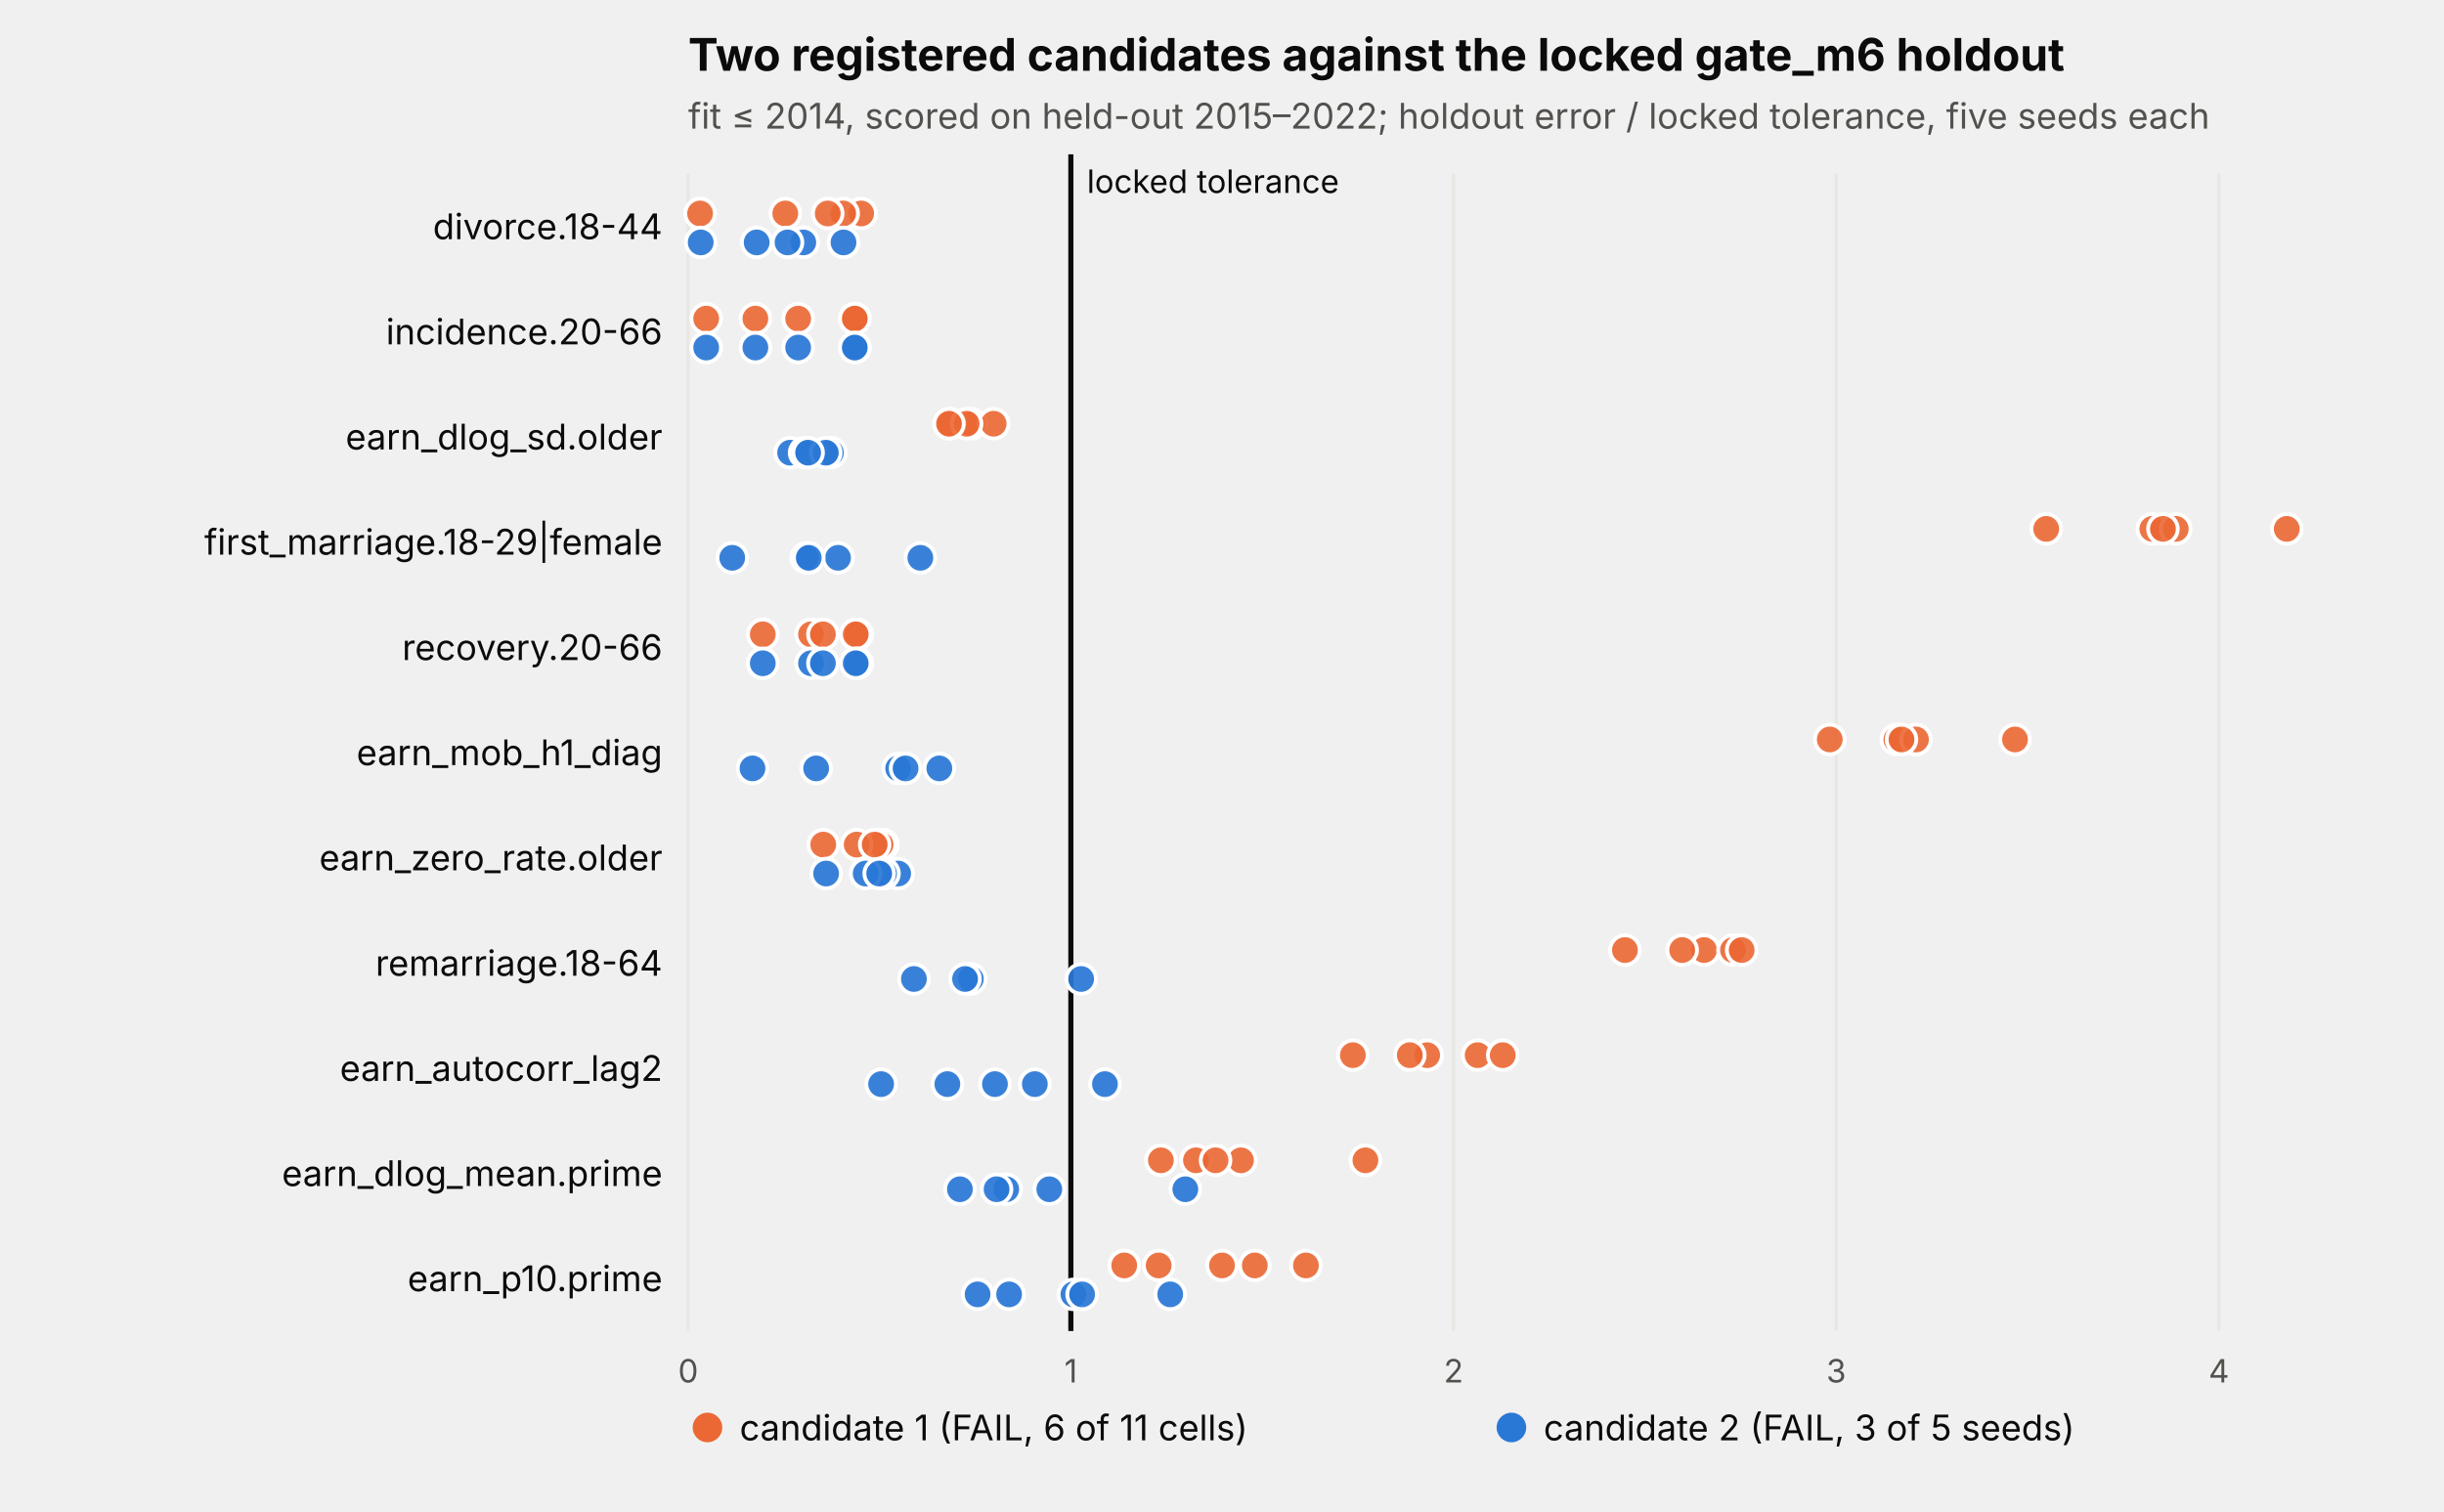
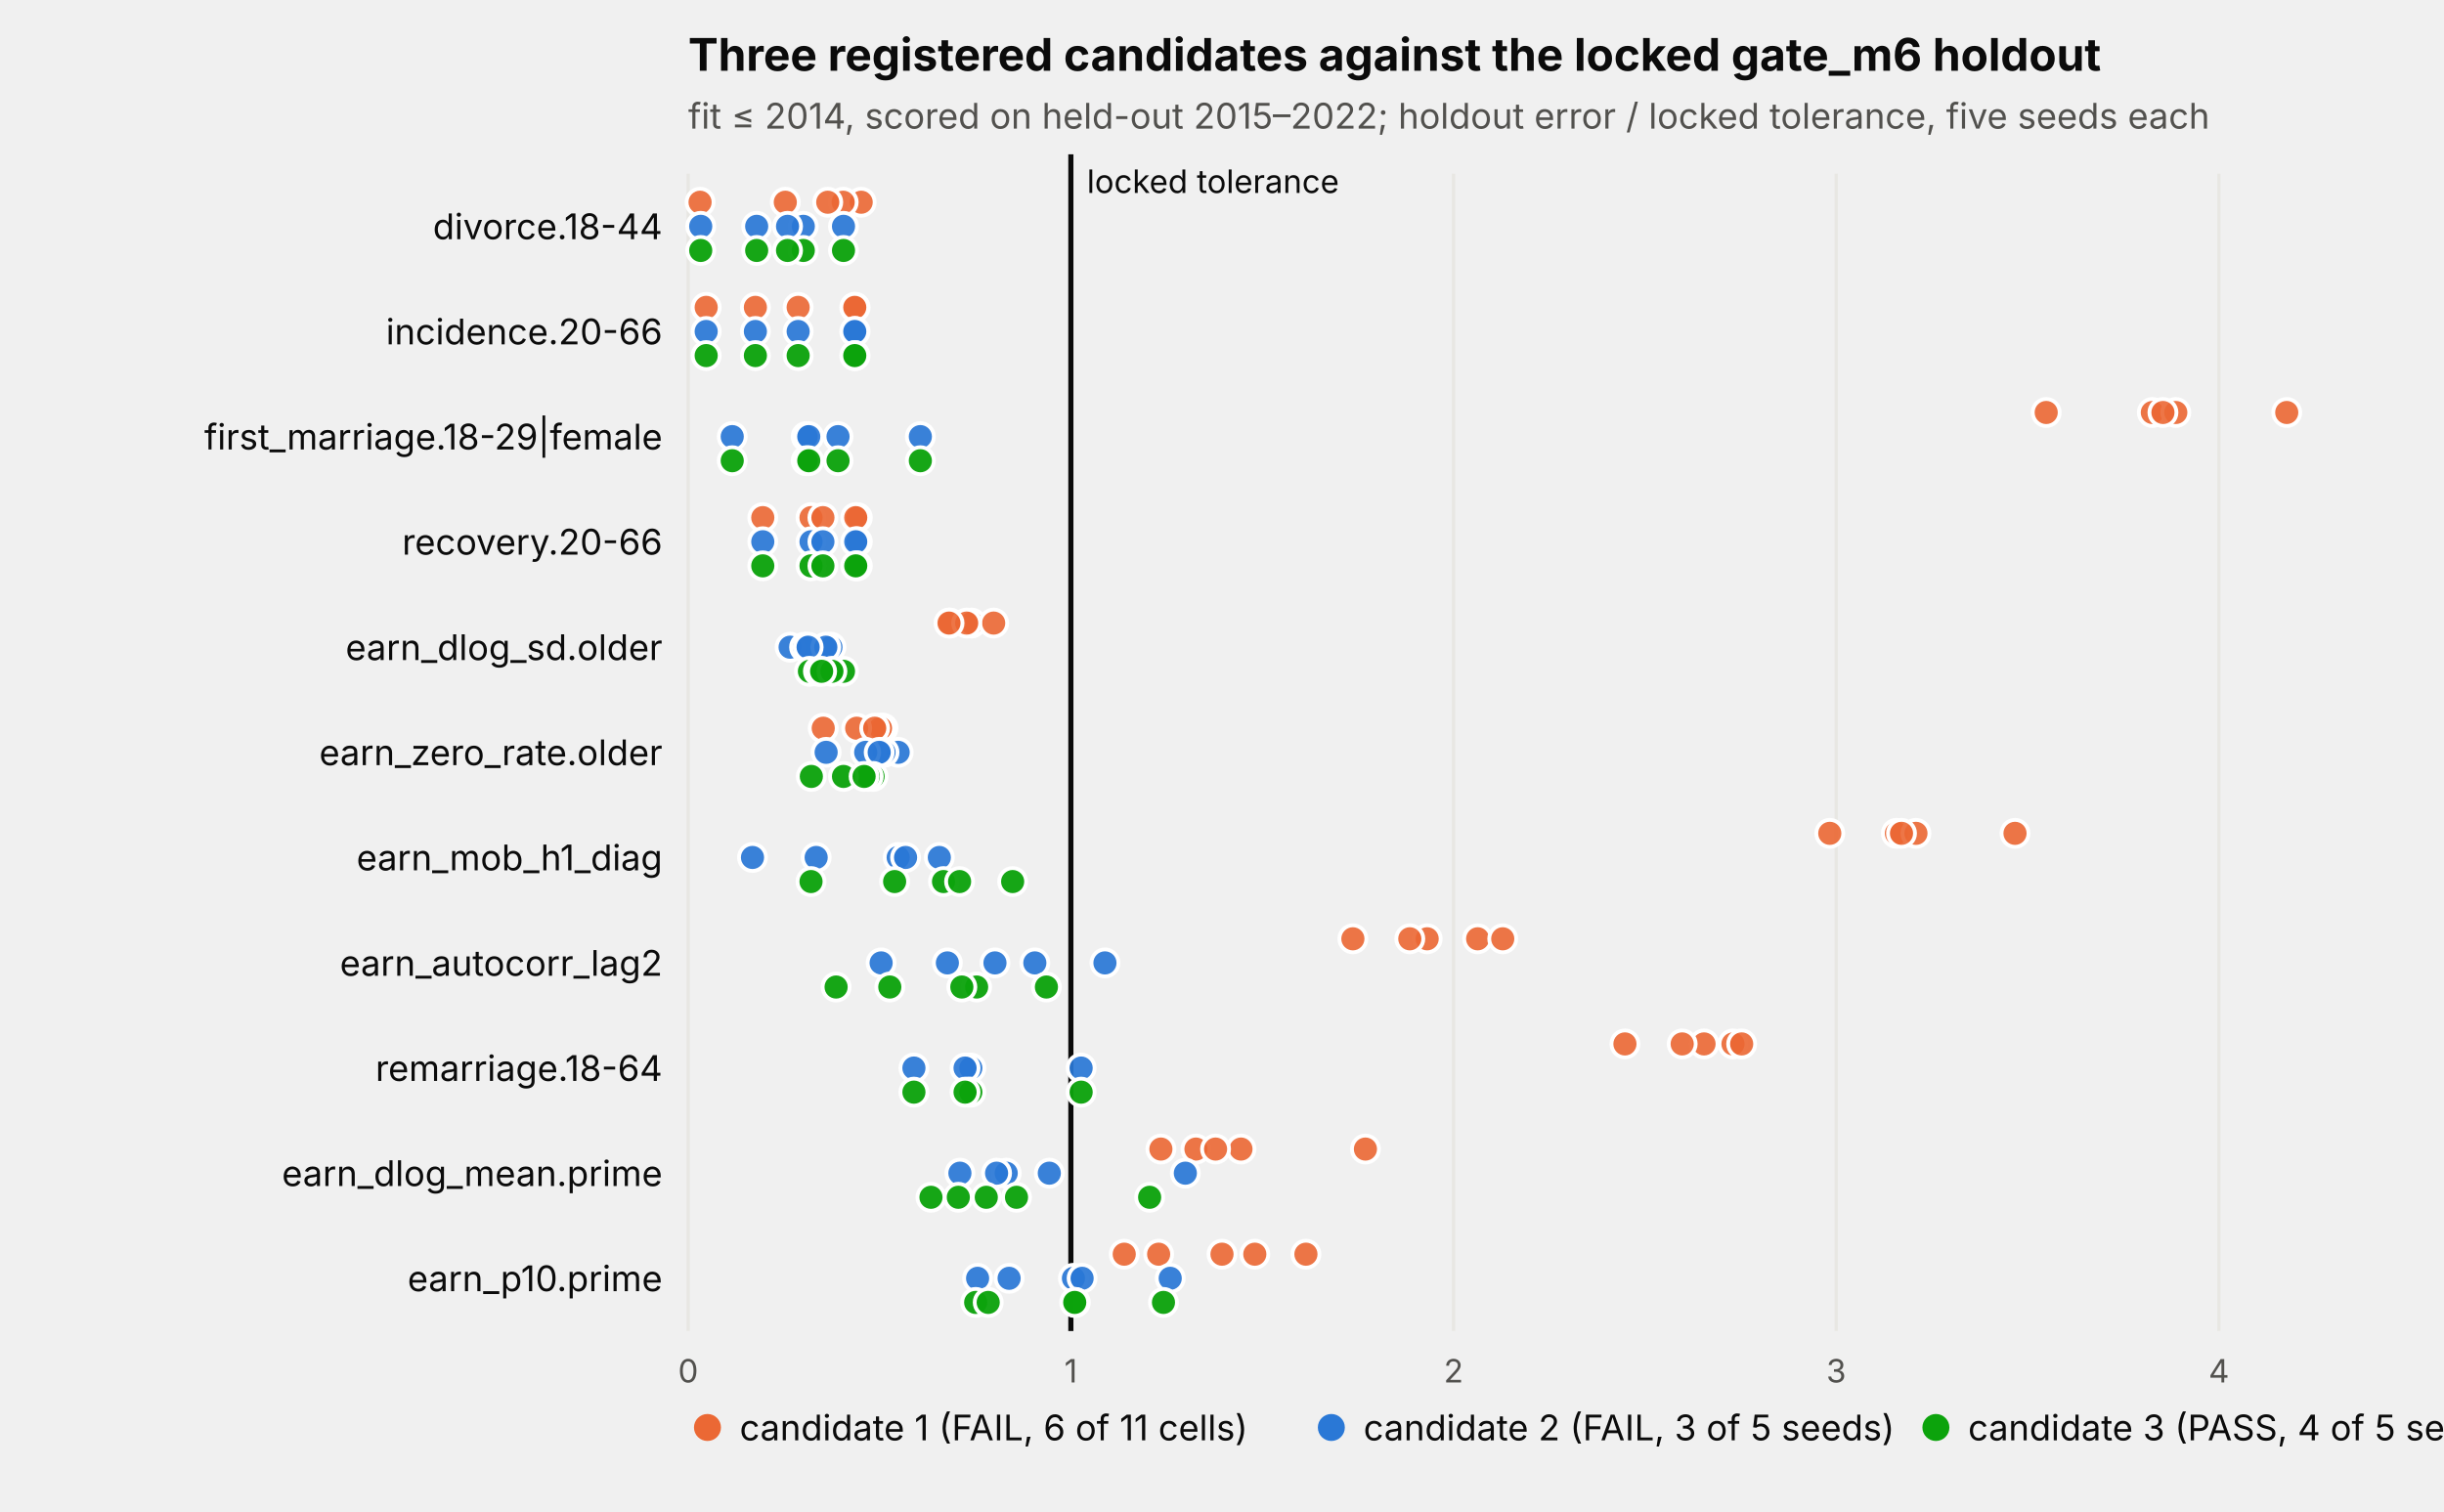
<svg xmlns="http://www.w3.org/2000/svg" viewBox="0 0 760 470" width="760" height="470" style="max-width:100%;height:auto;background:#ffffff">
-   <text x="214.0" y="22.0" font-family="system-ui, -apple-system, sans-serif" font-size="14" fill="#0b0b0b" text-anchor="start" font-weight="bold">Two registered candidates against the locked gate_m6 holdout</text>
+   <text x="214.0" y="22.0" font-family="system-ui, -apple-system, sans-serif" font-size="14" fill="#0b0b0b" text-anchor="start" font-weight="bold">Three registered candidates against the locked gate_m6 holdout</text>
  <text x="214.0" y="40.0" font-family="system-ui, -apple-system, sans-serif" font-size="11" fill="#52514e" text-anchor="start" font-weight="normal">fit ≤ 2014, scored on held-out 2015–2022; holdout error / locked tolerance, five seeds each</text>
  <line x1="214.0" y1="54" x2="214.0" y2="414" stroke="#e8e7e3" stroke-width="1" />
  <text x="214.0" y="430.0" font-family="system-ui, -apple-system, sans-serif" font-size="10" fill="#52514e" text-anchor="middle" font-weight="normal">0</text>
  <line x1="333.0" y1="54" x2="333.0" y2="414" stroke="#e8e7e3" stroke-width="1" />
  <text x="333.0" y="430.0" font-family="system-ui, -apple-system, sans-serif" font-size="10" fill="#52514e" text-anchor="middle" font-weight="normal">1</text>
  <line x1="452.0" y1="54" x2="452.0" y2="414" stroke="#e8e7e3" stroke-width="1" />
  <text x="452.0" y="430.0" font-family="system-ui, -apple-system, sans-serif" font-size="10" fill="#52514e" text-anchor="middle" font-weight="normal">2</text>
  <line x1="571.0" y1="54" x2="571.0" y2="414" stroke="#e8e7e3" stroke-width="1" />
  <text x="571.0" y="430.0" font-family="system-ui, -apple-system, sans-serif" font-size="10" fill="#52514e" text-anchor="middle" font-weight="normal">3</text>
  <line x1="690.0" y1="54" x2="690.0" y2="414" stroke="#e8e7e3" stroke-width="1" />
  <text x="690.0" y="430.0" font-family="system-ui, -apple-system, sans-serif" font-size="10" fill="#52514e" text-anchor="middle" font-weight="normal">4</text>
  <line x1="333.0" y1="48" x2="333.0" y2="414" stroke="#0b0b0b" stroke-width="1.6" />
  <text x="338.0" y="60.0" font-family="system-ui, -apple-system, sans-serif" font-size="10" fill="#0b0b0b" text-anchor="start" font-weight="normal">locked tolerance</text>
  <text x="206.0" y="74.4" font-family="system-ui, -apple-system, sans-serif" font-size="11" fill="#0b0b0b" text-anchor="end" font-weight="normal">divorce.18-44</text>
-   <circle cx="267.8" cy="66.4" r="4.6" fill="#eb6834" fill-opacity="0.9" stroke="#ffffff" stroke-width="1.2" />
-   <circle cx="262.2" cy="66.4" r="4.6" fill="#eb6834" fill-opacity="0.9" stroke="#ffffff" stroke-width="1.2" />
-   <circle cx="217.7" cy="66.4" r="4.6" fill="#eb6834" fill-opacity="0.9" stroke="#ffffff" stroke-width="1.2" />
-   <circle cx="257.4" cy="66.4" r="4.6" fill="#eb6834" fill-opacity="0.9" stroke="#ffffff" stroke-width="1.2" />
-   <circle cx="244.2" cy="66.4" r="4.6" fill="#eb6834" fill-opacity="0.9" stroke="#ffffff" stroke-width="1.2" />
-   <circle cx="262.3" cy="75.4" r="4.6" fill="#2a78d6" fill-opacity="0.92" stroke="#ffffff" stroke-width="1.2" />
-   <circle cx="249.8" cy="75.4" r="4.6" fill="#2a78d6" fill-opacity="0.92" stroke="#ffffff" stroke-width="1.2" />
-   <circle cx="217.9" cy="75.4" r="4.6" fill="#2a78d6" fill-opacity="0.92" stroke="#ffffff" stroke-width="1.2" />
-   <circle cx="244.9" cy="75.4" r="4.6" fill="#2a78d6" fill-opacity="0.92" stroke="#ffffff" stroke-width="1.2" />
-   <circle cx="235.3" cy="75.4" r="4.6" fill="#2a78d6" fill-opacity="0.92" stroke="#ffffff" stroke-width="1.2" />
+   <circle cx="267.8" cy="62.9" r="4.2" fill="#eb6834" fill-opacity="0.9" stroke="#ffffff" stroke-width="1.2" />
+   <circle cx="262.2" cy="62.9" r="4.2" fill="#eb6834" fill-opacity="0.9" stroke="#ffffff" stroke-width="1.2" />
+   <circle cx="217.7" cy="62.9" r="4.2" fill="#eb6834" fill-opacity="0.9" stroke="#ffffff" stroke-width="1.2" />
+   <circle cx="257.4" cy="62.9" r="4.2" fill="#eb6834" fill-opacity="0.9" stroke="#ffffff" stroke-width="1.2" />
+   <circle cx="244.2" cy="62.9" r="4.2" fill="#eb6834" fill-opacity="0.9" stroke="#ffffff" stroke-width="1.2" />
+   <circle cx="262.3" cy="70.4" r="4.2" fill="#2a78d6" fill-opacity="0.92" stroke="#ffffff" stroke-width="1.2" />
+   <circle cx="249.8" cy="70.4" r="4.2" fill="#2a78d6" fill-opacity="0.92" stroke="#ffffff" stroke-width="1.2" />
+   <circle cx="217.9" cy="70.4" r="4.2" fill="#2a78d6" fill-opacity="0.92" stroke="#ffffff" stroke-width="1.2" />
+   <circle cx="244.9" cy="70.4" r="4.2" fill="#2a78d6" fill-opacity="0.92" stroke="#ffffff" stroke-width="1.2" />
+   <circle cx="235.3" cy="70.4" r="4.2" fill="#2a78d6" fill-opacity="0.92" stroke="#ffffff" stroke-width="1.2" />
+   <circle cx="262.3" cy="77.9" r="4.2" fill="#0ca30c" fill-opacity="0.95" stroke="#ffffff" stroke-width="1.2" />
+   <circle cx="249.8" cy="77.9" r="4.2" fill="#0ca30c" fill-opacity="0.95" stroke="#ffffff" stroke-width="1.2" />
+   <circle cx="217.9" cy="77.9" r="4.2" fill="#0ca30c" fill-opacity="0.95" stroke="#ffffff" stroke-width="1.2" />
+   <circle cx="244.9" cy="77.9" r="4.2" fill="#0ca30c" fill-opacity="0.95" stroke="#ffffff" stroke-width="1.2" />
+   <circle cx="235.3" cy="77.9" r="4.2" fill="#0ca30c" fill-opacity="0.95" stroke="#ffffff" stroke-width="1.2" />
  <text x="206.0" y="107.1" font-family="system-ui, -apple-system, sans-serif" font-size="11" fill="#0b0b0b" text-anchor="end" font-weight="normal">incidence.20-66</text>
-   <circle cx="265.9" cy="99.1" r="4.6" fill="#eb6834" fill-opacity="0.9" stroke="#ffffff" stroke-width="1.2" />
-   <circle cx="219.6" cy="99.1" r="4.6" fill="#eb6834" fill-opacity="0.9" stroke="#ffffff" stroke-width="1.2" />
-   <circle cx="248.2" cy="99.1" r="4.6" fill="#eb6834" fill-opacity="0.9" stroke="#ffffff" stroke-width="1.2" />
-   <circle cx="265.8" cy="99.1" r="4.6" fill="#eb6834" fill-opacity="0.9" stroke="#ffffff" stroke-width="1.2" />
-   <circle cx="234.9" cy="99.1" r="4.6" fill="#eb6834" fill-opacity="0.9" stroke="#ffffff" stroke-width="1.2" />
-   <circle cx="265.9" cy="108.1" r="4.6" fill="#2a78d6" fill-opacity="0.92" stroke="#ffffff" stroke-width="1.2" />
-   <circle cx="219.6" cy="108.1" r="4.6" fill="#2a78d6" fill-opacity="0.92" stroke="#ffffff" stroke-width="1.2" />
-   <circle cx="248.2" cy="108.1" r="4.6" fill="#2a78d6" fill-opacity="0.92" stroke="#ffffff" stroke-width="1.2" />
-   <circle cx="265.8" cy="108.1" r="4.6" fill="#2a78d6" fill-opacity="0.92" stroke="#ffffff" stroke-width="1.2" />
-   <circle cx="234.9" cy="108.1" r="4.6" fill="#2a78d6" fill-opacity="0.92" stroke="#ffffff" stroke-width="1.2" />
-   <text x="206.0" y="139.8" font-family="system-ui, -apple-system, sans-serif" font-size="11" fill="#0b0b0b" text-anchor="end" font-weight="normal">earn_dlog_sd.older</text>
-   <circle cx="302.1" cy="131.8" r="4.6" fill="#eb6834" fill-opacity="0.9" stroke="#ffffff" stroke-width="1.2" />
-   <circle cx="309.0" cy="131.8" r="4.6" fill="#eb6834" fill-opacity="0.9" stroke="#ffffff" stroke-width="1.2" />
-   <circle cx="295.4" cy="131.8" r="4.6" fill="#eb6834" fill-opacity="0.9" stroke="#ffffff" stroke-width="1.2" />
-   <circle cx="300.6" cy="131.8" r="4.6" fill="#eb6834" fill-opacity="0.9" stroke="#ffffff" stroke-width="1.2" />
-   <circle cx="295.1" cy="131.8" r="4.6" fill="#eb6834" fill-opacity="0.9" stroke="#ffffff" stroke-width="1.2" />
-   <circle cx="258.4" cy="140.8" r="4.6" fill="#2a78d6" fill-opacity="0.92" stroke="#ffffff" stroke-width="1.2" />
-   <circle cx="245.7" cy="140.8" r="4.6" fill="#2a78d6" fill-opacity="0.92" stroke="#ffffff" stroke-width="1.2" />
-   <circle cx="250.2" cy="140.8" r="4.6" fill="#2a78d6" fill-opacity="0.92" stroke="#ffffff" stroke-width="1.2" />
-   <circle cx="256.8" cy="140.8" r="4.6" fill="#2a78d6" fill-opacity="0.92" stroke="#ffffff" stroke-width="1.2" />
-   <circle cx="251.3" cy="140.8" r="4.6" fill="#2a78d6" fill-opacity="0.92" stroke="#ffffff" stroke-width="1.2" />
-   <text x="206.0" y="172.5" font-family="system-ui, -apple-system, sans-serif" font-size="11" fill="#0b0b0b" text-anchor="end" font-weight="normal">first_marriage.18-29|female</text>
-   <circle cx="669.3" cy="164.5" r="4.6" fill="#eb6834" fill-opacity="0.9" stroke="#ffffff" stroke-width="1.2" />
-   <circle cx="636.3" cy="164.5" r="4.6" fill="#eb6834" fill-opacity="0.9" stroke="#ffffff" stroke-width="1.2" />
-   <circle cx="711.1" cy="164.5" r="4.6" fill="#eb6834" fill-opacity="0.9" stroke="#ffffff" stroke-width="1.2" />
-   <circle cx="676.6" cy="164.5" r="4.6" fill="#eb6834" fill-opacity="0.9" stroke="#ffffff" stroke-width="1.2" />
-   <circle cx="672.6" cy="164.5" r="4.6" fill="#eb6834" fill-opacity="0.9" stroke="#ffffff" stroke-width="1.2" />
-   <circle cx="260.6" cy="173.5" r="4.6" fill="#2a78d6" fill-opacity="0.92" stroke="#ffffff" stroke-width="1.2" />
-   <circle cx="286.2" cy="173.5" r="4.6" fill="#2a78d6" fill-opacity="0.92" stroke="#ffffff" stroke-width="1.2" />
-   <circle cx="227.7" cy="173.5" r="4.6" fill="#2a78d6" fill-opacity="0.92" stroke="#ffffff" stroke-width="1.2" />
-   <circle cx="250.7" cy="173.5" r="4.6" fill="#2a78d6" fill-opacity="0.92" stroke="#ffffff" stroke-width="1.2" />
-   <circle cx="251.5" cy="173.5" r="4.6" fill="#2a78d6" fill-opacity="0.92" stroke="#ffffff" stroke-width="1.2" />
-   <text x="206.0" y="205.3" font-family="system-ui, -apple-system, sans-serif" font-size="11" fill="#0b0b0b" text-anchor="end" font-weight="normal">recovery.20-66</text>
-   <circle cx="252.2" cy="197.3" r="4.6" fill="#eb6834" fill-opacity="0.9" stroke="#ffffff" stroke-width="1.2" />
-   <circle cx="255.9" cy="197.3" r="4.6" fill="#eb6834" fill-opacity="0.9" stroke="#ffffff" stroke-width="1.2" />
-   <circle cx="266.6" cy="197.3" r="4.6" fill="#eb6834" fill-opacity="0.9" stroke="#ffffff" stroke-width="1.2" />
-   <circle cx="237.2" cy="197.3" r="4.6" fill="#eb6834" fill-opacity="0.9" stroke="#ffffff" stroke-width="1.2" />
-   <circle cx="266.1" cy="197.3" r="4.6" fill="#eb6834" fill-opacity="0.9" stroke="#ffffff" stroke-width="1.2" />
-   <circle cx="252.2" cy="206.3" r="4.6" fill="#2a78d6" fill-opacity="0.92" stroke="#ffffff" stroke-width="1.2" />
-   <circle cx="255.9" cy="206.3" r="4.6" fill="#2a78d6" fill-opacity="0.92" stroke="#ffffff" stroke-width="1.2" />
-   <circle cx="266.6" cy="206.3" r="4.6" fill="#2a78d6" fill-opacity="0.92" stroke="#ffffff" stroke-width="1.2" />
-   <circle cx="237.2" cy="206.3" r="4.6" fill="#2a78d6" fill-opacity="0.92" stroke="#ffffff" stroke-width="1.2" />
-   <circle cx="266.1" cy="206.3" r="4.6" fill="#2a78d6" fill-opacity="0.92" stroke="#ffffff" stroke-width="1.2" />
-   <text x="206.0" y="238.0" font-family="system-ui, -apple-system, sans-serif" font-size="11" fill="#0b0b0b" text-anchor="end" font-weight="normal">earn_mob_h1_diag</text>
-   <circle cx="589.7" cy="230.0" r="4.6" fill="#eb6834" fill-opacity="0.9" stroke="#ffffff" stroke-width="1.2" />
-   <circle cx="595.8" cy="230.0" r="4.6" fill="#eb6834" fill-opacity="0.9" stroke="#ffffff" stroke-width="1.2" />
-   <circle cx="591.3" cy="230.0" r="4.6" fill="#eb6834" fill-opacity="0.9" stroke="#ffffff" stroke-width="1.2" />
-   <circle cx="569.0" cy="230.0" r="4.6" fill="#eb6834" fill-opacity="0.9" stroke="#ffffff" stroke-width="1.2" />
-   <circle cx="626.6" cy="230.0" r="4.6" fill="#eb6834" fill-opacity="0.9" stroke="#ffffff" stroke-width="1.2" />
-   <circle cx="279.3" cy="239.0" r="4.6" fill="#2a78d6" fill-opacity="0.92" stroke="#ffffff" stroke-width="1.2" />
-   <circle cx="253.8" cy="239.0" r="4.6" fill="#2a78d6" fill-opacity="0.92" stroke="#ffffff" stroke-width="1.2" />
-   <circle cx="292.1" cy="239.0" r="4.6" fill="#2a78d6" fill-opacity="0.92" stroke="#ffffff" stroke-width="1.2" />
-   <circle cx="281.6" cy="239.0" r="4.6" fill="#2a78d6" fill-opacity="0.92" stroke="#ffffff" stroke-width="1.2" />
-   <circle cx="234.0" cy="239.0" r="4.6" fill="#2a78d6" fill-opacity="0.92" stroke="#ffffff" stroke-width="1.2" />
-   <text x="206.0" y="270.7" font-family="system-ui, -apple-system, sans-serif" font-size="11" fill="#0b0b0b" text-anchor="end" font-weight="normal">earn_zero_rate.older</text>
-   <circle cx="274.6" cy="262.7" r="4.6" fill="#eb6834" fill-opacity="0.9" stroke="#ffffff" stroke-width="1.2" />
-   <circle cx="273.8" cy="262.7" r="4.6" fill="#eb6834" fill-opacity="0.9" stroke="#ffffff" stroke-width="1.2" />
-   <circle cx="266.4" cy="262.7" r="4.6" fill="#eb6834" fill-opacity="0.9" stroke="#ffffff" stroke-width="1.2" />
-   <circle cx="272.0" cy="262.7" r="4.6" fill="#eb6834" fill-opacity="0.9" stroke="#ffffff" stroke-width="1.2" />
-   <circle cx="256.0" cy="262.7" r="4.6" fill="#eb6834" fill-opacity="0.9" stroke="#ffffff" stroke-width="1.2" />
-   <circle cx="279.3" cy="271.7" r="4.6" fill="#2a78d6" fill-opacity="0.92" stroke="#ffffff" stroke-width="1.2" />
-   <circle cx="274.9" cy="271.7" r="4.6" fill="#2a78d6" fill-opacity="0.92" stroke="#ffffff" stroke-width="1.2" />
-   <circle cx="269.2" cy="271.7" r="4.6" fill="#2a78d6" fill-opacity="0.92" stroke="#ffffff" stroke-width="1.2" />
-   <circle cx="273.4" cy="271.7" r="4.6" fill="#2a78d6" fill-opacity="0.92" stroke="#ffffff" stroke-width="1.2" />
-   <circle cx="256.9" cy="271.7" r="4.6" fill="#2a78d6" fill-opacity="0.92" stroke="#ffffff" stroke-width="1.2" />
-   <text x="206.0" y="303.5" font-family="system-ui, -apple-system, sans-serif" font-size="11" fill="#0b0b0b" text-anchor="end" font-weight="normal">remarriage.18-64</text>
-   <circle cx="505.3" cy="295.5" r="4.6" fill="#eb6834" fill-opacity="0.9" stroke="#ffffff" stroke-width="1.2" />
-   <circle cx="529.9" cy="295.5" r="4.6" fill="#eb6834" fill-opacity="0.9" stroke="#ffffff" stroke-width="1.2" />
-   <circle cx="538.9" cy="295.5" r="4.6" fill="#eb6834" fill-opacity="0.9" stroke="#ffffff" stroke-width="1.2" />
-   <circle cx="523.1" cy="295.5" r="4.6" fill="#eb6834" fill-opacity="0.9" stroke="#ffffff" stroke-width="1.2" />
-   <circle cx="541.6" cy="295.5" r="4.6" fill="#eb6834" fill-opacity="0.9" stroke="#ffffff" stroke-width="1.2" />
-   <circle cx="284.2" cy="304.5" r="4.6" fill="#2a78d6" fill-opacity="0.92" stroke="#ffffff" stroke-width="1.2" />
-   <circle cx="301.1" cy="304.5" r="4.6" fill="#2a78d6" fill-opacity="0.92" stroke="#ffffff" stroke-width="1.2" />
-   <circle cx="336.2" cy="304.5" r="4.6" fill="#2a78d6" fill-opacity="0.92" stroke="#ffffff" stroke-width="1.2" />
-   <circle cx="301.9" cy="304.5" r="4.6" fill="#2a78d6" fill-opacity="0.92" stroke="#ffffff" stroke-width="1.2" />
-   <circle cx="300.1" cy="304.5" r="4.6" fill="#2a78d6" fill-opacity="0.92" stroke="#ffffff" stroke-width="1.2" />
-   <text x="206.0" y="336.2" font-family="system-ui, -apple-system, sans-serif" font-size="11" fill="#0b0b0b" text-anchor="end" font-weight="normal">earn_autocorr_lag2</text>
-   <circle cx="459.5" cy="328.2" r="4.6" fill="#eb6834" fill-opacity="0.9" stroke="#ffffff" stroke-width="1.2" />
-   <circle cx="443.8" cy="328.2" r="4.6" fill="#eb6834" fill-opacity="0.9" stroke="#ffffff" stroke-width="1.2" />
-   <circle cx="438.4" cy="328.2" r="4.6" fill="#eb6834" fill-opacity="0.9" stroke="#ffffff" stroke-width="1.2" />
-   <circle cx="467.3" cy="328.2" r="4.6" fill="#eb6834" fill-opacity="0.9" stroke="#ffffff" stroke-width="1.2" />
-   <circle cx="420.7" cy="328.2" r="4.6" fill="#eb6834" fill-opacity="0.9" stroke="#ffffff" stroke-width="1.2" />
-   <circle cx="321.8" cy="337.2" r="4.6" fill="#2a78d6" fill-opacity="0.92" stroke="#ffffff" stroke-width="1.2" />
-   <circle cx="294.6" cy="337.2" r="4.6" fill="#2a78d6" fill-opacity="0.92" stroke="#ffffff" stroke-width="1.2" />
-   <circle cx="309.4" cy="337.2" r="4.6" fill="#2a78d6" fill-opacity="0.92" stroke="#ffffff" stroke-width="1.2" />
-   <circle cx="343.6" cy="337.2" r="4.6" fill="#2a78d6" fill-opacity="0.92" stroke="#ffffff" stroke-width="1.2" />
-   <circle cx="274.0" cy="337.2" r="4.6" fill="#2a78d6" fill-opacity="0.92" stroke="#ffffff" stroke-width="1.2" />
+   <circle cx="265.9" cy="95.6" r="4.2" fill="#eb6834" fill-opacity="0.9" stroke="#ffffff" stroke-width="1.2" />
+   <circle cx="219.6" cy="95.6" r="4.2" fill="#eb6834" fill-opacity="0.9" stroke="#ffffff" stroke-width="1.2" />
+   <circle cx="248.2" cy="95.6" r="4.2" fill="#eb6834" fill-opacity="0.9" stroke="#ffffff" stroke-width="1.2" />
+   <circle cx="265.8" cy="95.6" r="4.2" fill="#eb6834" fill-opacity="0.9" stroke="#ffffff" stroke-width="1.2" />
+   <circle cx="234.9" cy="95.6" r="4.2" fill="#eb6834" fill-opacity="0.9" stroke="#ffffff" stroke-width="1.2" />
+   <circle cx="265.9" cy="103.1" r="4.2" fill="#2a78d6" fill-opacity="0.92" stroke="#ffffff" stroke-width="1.2" />
+   <circle cx="219.6" cy="103.1" r="4.2" fill="#2a78d6" fill-opacity="0.92" stroke="#ffffff" stroke-width="1.2" />
+   <circle cx="248.2" cy="103.1" r="4.2" fill="#2a78d6" fill-opacity="0.92" stroke="#ffffff" stroke-width="1.2" />
+   <circle cx="265.8" cy="103.1" r="4.2" fill="#2a78d6" fill-opacity="0.92" stroke="#ffffff" stroke-width="1.2" />
+   <circle cx="234.9" cy="103.1" r="4.2" fill="#2a78d6" fill-opacity="0.92" stroke="#ffffff" stroke-width="1.2" />
+   <circle cx="265.9" cy="110.6" r="4.2" fill="#0ca30c" fill-opacity="0.95" stroke="#ffffff" stroke-width="1.2" />
+   <circle cx="219.6" cy="110.6" r="4.2" fill="#0ca30c" fill-opacity="0.95" stroke="#ffffff" stroke-width="1.2" />
+   <circle cx="248.2" cy="110.6" r="4.2" fill="#0ca30c" fill-opacity="0.95" stroke="#ffffff" stroke-width="1.2" />
+   <circle cx="265.8" cy="110.6" r="4.2" fill="#0ca30c" fill-opacity="0.95" stroke="#ffffff" stroke-width="1.2" />
+   <circle cx="234.9" cy="110.6" r="4.2" fill="#0ca30c" fill-opacity="0.95" stroke="#ffffff" stroke-width="1.2" />
+   <text x="206.0" y="139.8" font-family="system-ui, -apple-system, sans-serif" font-size="11" fill="#0b0b0b" text-anchor="end" font-weight="normal">first_marriage.18-29|female</text>
+   <circle cx="669.3" cy="128.3" r="4.2" fill="#eb6834" fill-opacity="0.9" stroke="#ffffff" stroke-width="1.2" />
+   <circle cx="636.3" cy="128.3" r="4.2" fill="#eb6834" fill-opacity="0.9" stroke="#ffffff" stroke-width="1.2" />
+   <circle cx="711.1" cy="128.3" r="4.2" fill="#eb6834" fill-opacity="0.9" stroke="#ffffff" stroke-width="1.2" />
+   <circle cx="676.6" cy="128.3" r="4.2" fill="#eb6834" fill-opacity="0.9" stroke="#ffffff" stroke-width="1.2" />
+   <circle cx="672.6" cy="128.3" r="4.2" fill="#eb6834" fill-opacity="0.9" stroke="#ffffff" stroke-width="1.2" />
+   <circle cx="260.6" cy="135.8" r="4.2" fill="#2a78d6" fill-opacity="0.92" stroke="#ffffff" stroke-width="1.2" />
+   <circle cx="286.2" cy="135.8" r="4.2" fill="#2a78d6" fill-opacity="0.92" stroke="#ffffff" stroke-width="1.2" />
+   <circle cx="227.7" cy="135.8" r="4.2" fill="#2a78d6" fill-opacity="0.92" stroke="#ffffff" stroke-width="1.2" />
+   <circle cx="250.7" cy="135.8" r="4.2" fill="#2a78d6" fill-opacity="0.92" stroke="#ffffff" stroke-width="1.2" />
+   <circle cx="251.5" cy="135.8" r="4.2" fill="#2a78d6" fill-opacity="0.92" stroke="#ffffff" stroke-width="1.2" />
+   <circle cx="260.6" cy="143.3" r="4.2" fill="#0ca30c" fill-opacity="0.95" stroke="#ffffff" stroke-width="1.2" />
+   <circle cx="286.2" cy="143.3" r="4.2" fill="#0ca30c" fill-opacity="0.95" stroke="#ffffff" stroke-width="1.2" />
+   <circle cx="227.7" cy="143.3" r="4.2" fill="#0ca30c" fill-opacity="0.95" stroke="#ffffff" stroke-width="1.2" />
+   <circle cx="250.7" cy="143.3" r="4.2" fill="#0ca30c" fill-opacity="0.95" stroke="#ffffff" stroke-width="1.2" />
+   <circle cx="251.5" cy="143.3" r="4.2" fill="#0ca30c" fill-opacity="0.95" stroke="#ffffff" stroke-width="1.2" />
+   <text x="206.0" y="172.5" font-family="system-ui, -apple-system, sans-serif" font-size="11" fill="#0b0b0b" text-anchor="end" font-weight="normal">recovery.20-66</text>
+   <circle cx="252.2" cy="161.0" r="4.2" fill="#eb6834" fill-opacity="0.9" stroke="#ffffff" stroke-width="1.2" />
+   <circle cx="255.9" cy="161.0" r="4.2" fill="#eb6834" fill-opacity="0.9" stroke="#ffffff" stroke-width="1.2" />
+   <circle cx="266.6" cy="161.0" r="4.2" fill="#eb6834" fill-opacity="0.9" stroke="#ffffff" stroke-width="1.2" />
+   <circle cx="237.2" cy="161.0" r="4.2" fill="#eb6834" fill-opacity="0.9" stroke="#ffffff" stroke-width="1.2" />
+   <circle cx="266.1" cy="161.0" r="4.2" fill="#eb6834" fill-opacity="0.9" stroke="#ffffff" stroke-width="1.2" />
+   <circle cx="252.2" cy="168.5" r="4.2" fill="#2a78d6" fill-opacity="0.92" stroke="#ffffff" stroke-width="1.2" />
+   <circle cx="255.9" cy="168.5" r="4.2" fill="#2a78d6" fill-opacity="0.92" stroke="#ffffff" stroke-width="1.2" />
+   <circle cx="266.6" cy="168.5" r="4.2" fill="#2a78d6" fill-opacity="0.92" stroke="#ffffff" stroke-width="1.2" />
+   <circle cx="237.2" cy="168.5" r="4.2" fill="#2a78d6" fill-opacity="0.92" stroke="#ffffff" stroke-width="1.2" />
+   <circle cx="266.1" cy="168.5" r="4.2" fill="#2a78d6" fill-opacity="0.92" stroke="#ffffff" stroke-width="1.2" />
+   <circle cx="252.2" cy="176.0" r="4.2" fill="#0ca30c" fill-opacity="0.95" stroke="#ffffff" stroke-width="1.2" />
+   <circle cx="255.9" cy="176.0" r="4.2" fill="#0ca30c" fill-opacity="0.95" stroke="#ffffff" stroke-width="1.2" />
+   <circle cx="266.6" cy="176.0" r="4.2" fill="#0ca30c" fill-opacity="0.95" stroke="#ffffff" stroke-width="1.2" />
+   <circle cx="237.2" cy="176.0" r="4.2" fill="#0ca30c" fill-opacity="0.95" stroke="#ffffff" stroke-width="1.2" />
+   <circle cx="266.1" cy="176.0" r="4.2" fill="#0ca30c" fill-opacity="0.95" stroke="#ffffff" stroke-width="1.2" />
+   <text x="206.0" y="205.3" font-family="system-ui, -apple-system, sans-serif" font-size="11" fill="#0b0b0b" text-anchor="end" font-weight="normal">earn_dlog_sd.older</text>
+   <circle cx="302.1" cy="193.8" r="4.2" fill="#eb6834" fill-opacity="0.9" stroke="#ffffff" stroke-width="1.2" />
+   <circle cx="309.0" cy="193.8" r="4.2" fill="#eb6834" fill-opacity="0.9" stroke="#ffffff" stroke-width="1.2" />
+   <circle cx="295.4" cy="193.8" r="4.2" fill="#eb6834" fill-opacity="0.9" stroke="#ffffff" stroke-width="1.2" />
+   <circle cx="300.6" cy="193.8" r="4.2" fill="#eb6834" fill-opacity="0.9" stroke="#ffffff" stroke-width="1.2" />
+   <circle cx="295.1" cy="193.8" r="4.2" fill="#eb6834" fill-opacity="0.9" stroke="#ffffff" stroke-width="1.2" />
+   <circle cx="258.4" cy="201.3" r="4.2" fill="#2a78d6" fill-opacity="0.92" stroke="#ffffff" stroke-width="1.2" />
+   <circle cx="245.7" cy="201.3" r="4.2" fill="#2a78d6" fill-opacity="0.92" stroke="#ffffff" stroke-width="1.2" />
+   <circle cx="250.2" cy="201.3" r="4.2" fill="#2a78d6" fill-opacity="0.92" stroke="#ffffff" stroke-width="1.2" />
+   <circle cx="256.8" cy="201.3" r="4.2" fill="#2a78d6" fill-opacity="0.92" stroke="#ffffff" stroke-width="1.2" />
+   <circle cx="251.3" cy="201.3" r="4.2" fill="#2a78d6" fill-opacity="0.92" stroke="#ffffff" stroke-width="1.2" />
+   <circle cx="262.3" cy="208.8" r="4.2" fill="#0ca30c" fill-opacity="0.95" stroke="#ffffff" stroke-width="1.2" />
+   <circle cx="251.7" cy="208.8" r="4.2" fill="#0ca30c" fill-opacity="0.95" stroke="#ffffff" stroke-width="1.2" />
+   <circle cx="254.5" cy="208.8" r="4.2" fill="#0ca30c" fill-opacity="0.95" stroke="#ffffff" stroke-width="1.2" />
+   <circle cx="258.7" cy="208.8" r="4.2" fill="#0ca30c" fill-opacity="0.95" stroke="#ffffff" stroke-width="1.2" />
+   <circle cx="255.5" cy="208.8" r="4.2" fill="#0ca30c" fill-opacity="0.95" stroke="#ffffff" stroke-width="1.2" />
+   <text x="206.0" y="238.0" font-family="system-ui, -apple-system, sans-serif" font-size="11" fill="#0b0b0b" text-anchor="end" font-weight="normal">earn_zero_rate.older</text>
+   <circle cx="274.6" cy="226.5" r="4.2" fill="#eb6834" fill-opacity="0.9" stroke="#ffffff" stroke-width="1.2" />
+   <circle cx="273.8" cy="226.5" r="4.2" fill="#eb6834" fill-opacity="0.9" stroke="#ffffff" stroke-width="1.2" />
+   <circle cx="266.4" cy="226.5" r="4.2" fill="#eb6834" fill-opacity="0.9" stroke="#ffffff" stroke-width="1.2" />
+   <circle cx="272.0" cy="226.5" r="4.2" fill="#eb6834" fill-opacity="0.9" stroke="#ffffff" stroke-width="1.2" />
+   <circle cx="256.0" cy="226.5" r="4.2" fill="#eb6834" fill-opacity="0.9" stroke="#ffffff" stroke-width="1.2" />
+   <circle cx="279.3" cy="234.0" r="4.2" fill="#2a78d6" fill-opacity="0.92" stroke="#ffffff" stroke-width="1.2" />
+   <circle cx="274.9" cy="234.0" r="4.2" fill="#2a78d6" fill-opacity="0.92" stroke="#ffffff" stroke-width="1.2" />
+   <circle cx="269.2" cy="234.0" r="4.2" fill="#2a78d6" fill-opacity="0.92" stroke="#ffffff" stroke-width="1.2" />
+   <circle cx="273.4" cy="234.0" r="4.2" fill="#2a78d6" fill-opacity="0.92" stroke="#ffffff" stroke-width="1.2" />
+   <circle cx="256.9" cy="234.0" r="4.2" fill="#2a78d6" fill-opacity="0.92" stroke="#ffffff" stroke-width="1.2" />
+   <circle cx="271.5" cy="241.5" r="4.2" fill="#0ca30c" fill-opacity="0.95" stroke="#ffffff" stroke-width="1.2" />
+   <circle cx="270.0" cy="241.5" r="4.2" fill="#0ca30c" fill-opacity="0.95" stroke="#ffffff" stroke-width="1.2" />
+   <circle cx="262.3" cy="241.5" r="4.2" fill="#0ca30c" fill-opacity="0.95" stroke="#ffffff" stroke-width="1.2" />
+   <circle cx="268.7" cy="241.5" r="4.2" fill="#0ca30c" fill-opacity="0.95" stroke="#ffffff" stroke-width="1.2" />
+   <circle cx="252.3" cy="241.5" r="4.2" fill="#0ca30c" fill-opacity="0.95" stroke="#ffffff" stroke-width="1.2" />
+   <text x="206.0" y="270.7" font-family="system-ui, -apple-system, sans-serif" font-size="11" fill="#0b0b0b" text-anchor="end" font-weight="normal">earn_mob_h1_diag</text>
+   <circle cx="589.7" cy="259.2" r="4.2" fill="#eb6834" fill-opacity="0.9" stroke="#ffffff" stroke-width="1.2" />
+   <circle cx="595.8" cy="259.2" r="4.2" fill="#eb6834" fill-opacity="0.9" stroke="#ffffff" stroke-width="1.2" />
+   <circle cx="591.3" cy="259.2" r="4.2" fill="#eb6834" fill-opacity="0.9" stroke="#ffffff" stroke-width="1.2" />
+   <circle cx="569.0" cy="259.2" r="4.2" fill="#eb6834" fill-opacity="0.9" stroke="#ffffff" stroke-width="1.2" />
+   <circle cx="626.6" cy="259.2" r="4.2" fill="#eb6834" fill-opacity="0.9" stroke="#ffffff" stroke-width="1.2" />
+   <circle cx="279.3" cy="266.7" r="4.2" fill="#2a78d6" fill-opacity="0.92" stroke="#ffffff" stroke-width="1.2" />
+   <circle cx="253.8" cy="266.7" r="4.2" fill="#2a78d6" fill-opacity="0.92" stroke="#ffffff" stroke-width="1.2" />
+   <circle cx="292.1" cy="266.7" r="4.2" fill="#2a78d6" fill-opacity="0.92" stroke="#ffffff" stroke-width="1.2" />
+   <circle cx="281.6" cy="266.7" r="4.2" fill="#2a78d6" fill-opacity="0.92" stroke="#ffffff" stroke-width="1.2" />
+   <circle cx="234.0" cy="266.7" r="4.2" fill="#2a78d6" fill-opacity="0.92" stroke="#ffffff" stroke-width="1.2" />
+   <circle cx="293.4" cy="274.2" r="4.2" fill="#0ca30c" fill-opacity="0.95" stroke="#ffffff" stroke-width="1.2" />
+   <circle cx="278.2" cy="274.2" r="4.2" fill="#0ca30c" fill-opacity="0.95" stroke="#ffffff" stroke-width="1.2" />
+   <circle cx="314.9" cy="274.2" r="4.2" fill="#0ca30c" fill-opacity="0.95" stroke="#ffffff" stroke-width="1.2" />
+   <circle cx="298.4" cy="274.2" r="4.2" fill="#0ca30c" fill-opacity="0.95" stroke="#ffffff" stroke-width="1.2" />
+   <circle cx="252.2" cy="274.2" r="4.2" fill="#0ca30c" fill-opacity="0.95" stroke="#ffffff" stroke-width="1.2" />
+   <text x="206.0" y="303.5" font-family="system-ui, -apple-system, sans-serif" font-size="11" fill="#0b0b0b" text-anchor="end" font-weight="normal">earn_autocorr_lag2</text>
+   <circle cx="459.5" cy="292.0" r="4.2" fill="#eb6834" fill-opacity="0.9" stroke="#ffffff" stroke-width="1.2" />
+   <circle cx="443.8" cy="292.0" r="4.2" fill="#eb6834" fill-opacity="0.9" stroke="#ffffff" stroke-width="1.2" />
+   <circle cx="438.4" cy="292.0" r="4.2" fill="#eb6834" fill-opacity="0.9" stroke="#ffffff" stroke-width="1.2" />
+   <circle cx="467.3" cy="292.0" r="4.2" fill="#eb6834" fill-opacity="0.9" stroke="#ffffff" stroke-width="1.2" />
+   <circle cx="420.7" cy="292.0" r="4.2" fill="#eb6834" fill-opacity="0.9" stroke="#ffffff" stroke-width="1.2" />
+   <circle cx="321.8" cy="299.5" r="4.2" fill="#2a78d6" fill-opacity="0.92" stroke="#ffffff" stroke-width="1.2" />
+   <circle cx="294.6" cy="299.5" r="4.2" fill="#2a78d6" fill-opacity="0.92" stroke="#ffffff" stroke-width="1.2" />
+   <circle cx="309.4" cy="299.5" r="4.2" fill="#2a78d6" fill-opacity="0.92" stroke="#ffffff" stroke-width="1.2" />
+   <circle cx="343.6" cy="299.5" r="4.2" fill="#2a78d6" fill-opacity="0.92" stroke="#ffffff" stroke-width="1.2" />
+   <circle cx="274.0" cy="299.5" r="4.2" fill="#2a78d6" fill-opacity="0.92" stroke="#ffffff" stroke-width="1.2" />
+   <circle cx="303.7" cy="307.0" r="4.2" fill="#0ca30c" fill-opacity="0.95" stroke="#ffffff" stroke-width="1.2" />
+   <circle cx="276.7" cy="307.0" r="4.2" fill="#0ca30c" fill-opacity="0.95" stroke="#ffffff" stroke-width="1.2" />
+   <circle cx="299.1" cy="307.0" r="4.2" fill="#0ca30c" fill-opacity="0.95" stroke="#ffffff" stroke-width="1.2" />
+   <circle cx="325.4" cy="307.0" r="4.2" fill="#0ca30c" fill-opacity="0.95" stroke="#ffffff" stroke-width="1.2" />
+   <circle cx="260.0" cy="307.0" r="4.2" fill="#0ca30c" fill-opacity="0.95" stroke="#ffffff" stroke-width="1.2" />
+   <text x="206.0" y="336.2" font-family="system-ui, -apple-system, sans-serif" font-size="11" fill="#0b0b0b" text-anchor="end" font-weight="normal">remarriage.18-64</text>
+   <circle cx="505.3" cy="324.7" r="4.2" fill="#eb6834" fill-opacity="0.9" stroke="#ffffff" stroke-width="1.2" />
+   <circle cx="529.9" cy="324.7" r="4.2" fill="#eb6834" fill-opacity="0.9" stroke="#ffffff" stroke-width="1.2" />
+   <circle cx="538.9" cy="324.7" r="4.2" fill="#eb6834" fill-opacity="0.9" stroke="#ffffff" stroke-width="1.2" />
+   <circle cx="523.1" cy="324.7" r="4.2" fill="#eb6834" fill-opacity="0.9" stroke="#ffffff" stroke-width="1.2" />
+   <circle cx="541.6" cy="324.7" r="4.2" fill="#eb6834" fill-opacity="0.9" stroke="#ffffff" stroke-width="1.2" />
+   <circle cx="284.2" cy="332.2" r="4.2" fill="#2a78d6" fill-opacity="0.92" stroke="#ffffff" stroke-width="1.2" />
+   <circle cx="301.1" cy="332.2" r="4.2" fill="#2a78d6" fill-opacity="0.92" stroke="#ffffff" stroke-width="1.2" />
+   <circle cx="336.2" cy="332.2" r="4.2" fill="#2a78d6" fill-opacity="0.92" stroke="#ffffff" stroke-width="1.2" />
+   <circle cx="301.9" cy="332.2" r="4.2" fill="#2a78d6" fill-opacity="0.92" stroke="#ffffff" stroke-width="1.2" />
+   <circle cx="300.1" cy="332.2" r="4.2" fill="#2a78d6" fill-opacity="0.92" stroke="#ffffff" stroke-width="1.2" />
+   <circle cx="284.2" cy="339.7" r="4.2" fill="#0ca30c" fill-opacity="0.95" stroke="#ffffff" stroke-width="1.2" />
+   <circle cx="301.1" cy="339.7" r="4.2" fill="#0ca30c" fill-opacity="0.95" stroke="#ffffff" stroke-width="1.2" />
+   <circle cx="336.2" cy="339.7" r="4.2" fill="#0ca30c" fill-opacity="0.95" stroke="#ffffff" stroke-width="1.2" />
+   <circle cx="301.9" cy="339.7" r="4.2" fill="#0ca30c" fill-opacity="0.95" stroke="#ffffff" stroke-width="1.2" />
+   <circle cx="300.1" cy="339.7" r="4.2" fill="#0ca30c" fill-opacity="0.95" stroke="#ffffff" stroke-width="1.2" />
  <text x="206.0" y="368.9" font-family="system-ui, -apple-system, sans-serif" font-size="11" fill="#0b0b0b" text-anchor="end" font-weight="normal">earn_dlog_mean.prime</text>
-   <circle cx="385.9" cy="360.9" r="4.6" fill="#eb6834" fill-opacity="0.9" stroke="#ffffff" stroke-width="1.2" />
-   <circle cx="371.9" cy="360.9" r="4.6" fill="#eb6834" fill-opacity="0.9" stroke="#ffffff" stroke-width="1.2" />
-   <circle cx="424.6" cy="360.9" r="4.6" fill="#eb6834" fill-opacity="0.9" stroke="#ffffff" stroke-width="1.2" />
-   <circle cx="378.0" cy="360.9" r="4.6" fill="#eb6834" fill-opacity="0.9" stroke="#ffffff" stroke-width="1.2" />
-   <circle cx="361.0" cy="360.9" r="4.6" fill="#eb6834" fill-opacity="0.9" stroke="#ffffff" stroke-width="1.2" />
-   <circle cx="326.3" cy="369.9" r="4.6" fill="#2a78d6" fill-opacity="0.92" stroke="#ffffff" stroke-width="1.2" />
-   <circle cx="312.9" cy="369.9" r="4.6" fill="#2a78d6" fill-opacity="0.92" stroke="#ffffff" stroke-width="1.2" />
-   <circle cx="368.6" cy="369.9" r="4.6" fill="#2a78d6" fill-opacity="0.92" stroke="#ffffff" stroke-width="1.2" />
-   <circle cx="309.9" cy="369.9" r="4.6" fill="#2a78d6" fill-opacity="0.92" stroke="#ffffff" stroke-width="1.2" />
-   <circle cx="298.5" cy="369.9" r="4.6" fill="#2a78d6" fill-opacity="0.92" stroke="#ffffff" stroke-width="1.2" />
+   <circle cx="385.9" cy="357.4" r="4.2" fill="#eb6834" fill-opacity="0.9" stroke="#ffffff" stroke-width="1.2" />
+   <circle cx="371.9" cy="357.4" r="4.2" fill="#eb6834" fill-opacity="0.9" stroke="#ffffff" stroke-width="1.2" />
+   <circle cx="424.6" cy="357.4" r="4.2" fill="#eb6834" fill-opacity="0.9" stroke="#ffffff" stroke-width="1.2" />
+   <circle cx="378.0" cy="357.4" r="4.2" fill="#eb6834" fill-opacity="0.9" stroke="#ffffff" stroke-width="1.2" />
+   <circle cx="361.0" cy="357.4" r="4.2" fill="#eb6834" fill-opacity="0.9" stroke="#ffffff" stroke-width="1.2" />
+   <circle cx="326.3" cy="364.9" r="4.2" fill="#2a78d6" fill-opacity="0.92" stroke="#ffffff" stroke-width="1.2" />
+   <circle cx="312.9" cy="364.9" r="4.2" fill="#2a78d6" fill-opacity="0.92" stroke="#ffffff" stroke-width="1.2" />
+   <circle cx="368.6" cy="364.9" r="4.2" fill="#2a78d6" fill-opacity="0.92" stroke="#ffffff" stroke-width="1.2" />
+   <circle cx="309.9" cy="364.9" r="4.2" fill="#2a78d6" fill-opacity="0.92" stroke="#ffffff" stroke-width="1.2" />
+   <circle cx="298.5" cy="364.9" r="4.2" fill="#2a78d6" fill-opacity="0.92" stroke="#ffffff" stroke-width="1.2" />
+   <circle cx="316.1" cy="372.4" r="4.2" fill="#0ca30c" fill-opacity="0.95" stroke="#ffffff" stroke-width="1.2" />
+   <circle cx="306.7" cy="372.4" r="4.2" fill="#0ca30c" fill-opacity="0.95" stroke="#ffffff" stroke-width="1.2" />
+   <circle cx="357.5" cy="372.4" r="4.2" fill="#0ca30c" fill-opacity="0.95" stroke="#ffffff" stroke-width="1.2" />
+   <circle cx="298.0" cy="372.4" r="4.2" fill="#0ca30c" fill-opacity="0.95" stroke="#ffffff" stroke-width="1.2" />
+   <circle cx="289.5" cy="372.4" r="4.2" fill="#0ca30c" fill-opacity="0.95" stroke="#ffffff" stroke-width="1.2" />
  <text x="206.0" y="401.6" font-family="system-ui, -apple-system, sans-serif" font-size="11" fill="#0b0b0b" text-anchor="end" font-weight="normal">earn_p10.prime</text>
-   <circle cx="349.6" cy="393.6" r="4.6" fill="#eb6834" fill-opacity="0.9" stroke="#ffffff" stroke-width="1.2" />
-   <circle cx="380.0" cy="393.6" r="4.6" fill="#eb6834" fill-opacity="0.9" stroke="#ffffff" stroke-width="1.2" />
-   <circle cx="360.3" cy="393.6" r="4.6" fill="#eb6834" fill-opacity="0.9" stroke="#ffffff" stroke-width="1.2" />
-   <circle cx="390.2" cy="393.6" r="4.6" fill="#eb6834" fill-opacity="0.9" stroke="#ffffff" stroke-width="1.2" />
-   <circle cx="406.1" cy="393.6" r="4.6" fill="#eb6834" fill-opacity="0.9" stroke="#ffffff" stroke-width="1.2" />
-   <circle cx="304.0" cy="402.6" r="4.6" fill="#2a78d6" fill-opacity="0.92" stroke="#ffffff" stroke-width="1.2" />
-   <circle cx="333.8" cy="402.6" r="4.6" fill="#2a78d6" fill-opacity="0.92" stroke="#ffffff" stroke-width="1.2" />
-   <circle cx="313.8" cy="402.6" r="4.6" fill="#2a78d6" fill-opacity="0.92" stroke="#ffffff" stroke-width="1.2" />
-   <circle cx="336.5" cy="402.6" r="4.6" fill="#2a78d6" fill-opacity="0.92" stroke="#ffffff" stroke-width="1.2" />
-   <circle cx="363.9" cy="402.6" r="4.6" fill="#2a78d6" fill-opacity="0.92" stroke="#ffffff" stroke-width="1.2" />
-   <circle cx="220" cy="444" r="4.6" fill="#eb6834" />
+   <circle cx="349.6" cy="390.1" r="4.2" fill="#eb6834" fill-opacity="0.9" stroke="#ffffff" stroke-width="1.2" />
+   <circle cx="380.0" cy="390.1" r="4.2" fill="#eb6834" fill-opacity="0.9" stroke="#ffffff" stroke-width="1.2" />
+   <circle cx="360.3" cy="390.1" r="4.2" fill="#eb6834" fill-opacity="0.9" stroke="#ffffff" stroke-width="1.2" />
+   <circle cx="390.2" cy="390.1" r="4.2" fill="#eb6834" fill-opacity="0.9" stroke="#ffffff" stroke-width="1.2" />
+   <circle cx="406.1" cy="390.1" r="4.2" fill="#eb6834" fill-opacity="0.9" stroke="#ffffff" stroke-width="1.2" />
+   <circle cx="304.0" cy="397.6" r="4.2" fill="#2a78d6" fill-opacity="0.92" stroke="#ffffff" stroke-width="1.2" />
+   <circle cx="333.8" cy="397.6" r="4.2" fill="#2a78d6" fill-opacity="0.92" stroke="#ffffff" stroke-width="1.2" />
+   <circle cx="313.8" cy="397.6" r="4.2" fill="#2a78d6" fill-opacity="0.92" stroke="#ffffff" stroke-width="1.2" />
+   <circle cx="336.5" cy="397.6" r="4.2" fill="#2a78d6" fill-opacity="0.92" stroke="#ffffff" stroke-width="1.2" />
+   <circle cx="363.9" cy="397.6" r="4.2" fill="#2a78d6" fill-opacity="0.92" stroke="#ffffff" stroke-width="1.2" />
+   <circle cx="303.4" cy="405.1" r="4.2" fill="#0ca30c" fill-opacity="0.95" stroke="#ffffff" stroke-width="1.2" />
+   <circle cx="334.4" cy="405.1" r="4.2" fill="#0ca30c" fill-opacity="0.95" stroke="#ffffff" stroke-width="1.2" />
+   <circle cx="307.3" cy="405.1" r="4.2" fill="#0ca30c" fill-opacity="0.95" stroke="#ffffff" stroke-width="1.2" />
+   <circle cx="334.2" cy="405.1" r="4.2" fill="#0ca30c" fill-opacity="0.95" stroke="#ffffff" stroke-width="1.2" />
+   <circle cx="361.8" cy="405.1" r="4.2" fill="#0ca30c" fill-opacity="0.95" stroke="#ffffff" stroke-width="1.2" />
+   <circle cx="220" cy="444" r="4.2" fill="#eb6834" />
  <text x="230.0" y="448.0" font-family="system-ui, -apple-system, sans-serif" font-size="11" fill="#0b0b0b" text-anchor="start" font-weight="normal">candidate 1 (FAIL, 6 of 11 cells)</text>
-   <circle cx="470" cy="444" r="4.6" fill="#2a78d6" />
-   <text x="480.0" y="448.0" font-family="system-ui, -apple-system, sans-serif" font-size="11" fill="#0b0b0b" text-anchor="start" font-weight="normal">candidate 2 (FAIL, 3 of 5 seeds)</text>
+   <circle cx="414" cy="444" r="4.2" fill="#2a78d6" />
+   <text x="424.0" y="448.0" font-family="system-ui, -apple-system, sans-serif" font-size="11" fill="#0b0b0b" text-anchor="start" font-weight="normal">candidate 2 (FAIL, 3 of 5 seeds)</text>
+   <circle cx="602" cy="444" r="4.2" fill="#0ca30c" />
+   <text x="612.0" y="448.0" font-family="system-ui, -apple-system, sans-serif" font-size="11" fill="#0b0b0b" text-anchor="start" font-weight="normal">candidate 3 (PASS, 4 of 5 seeds)</text>
</svg>
